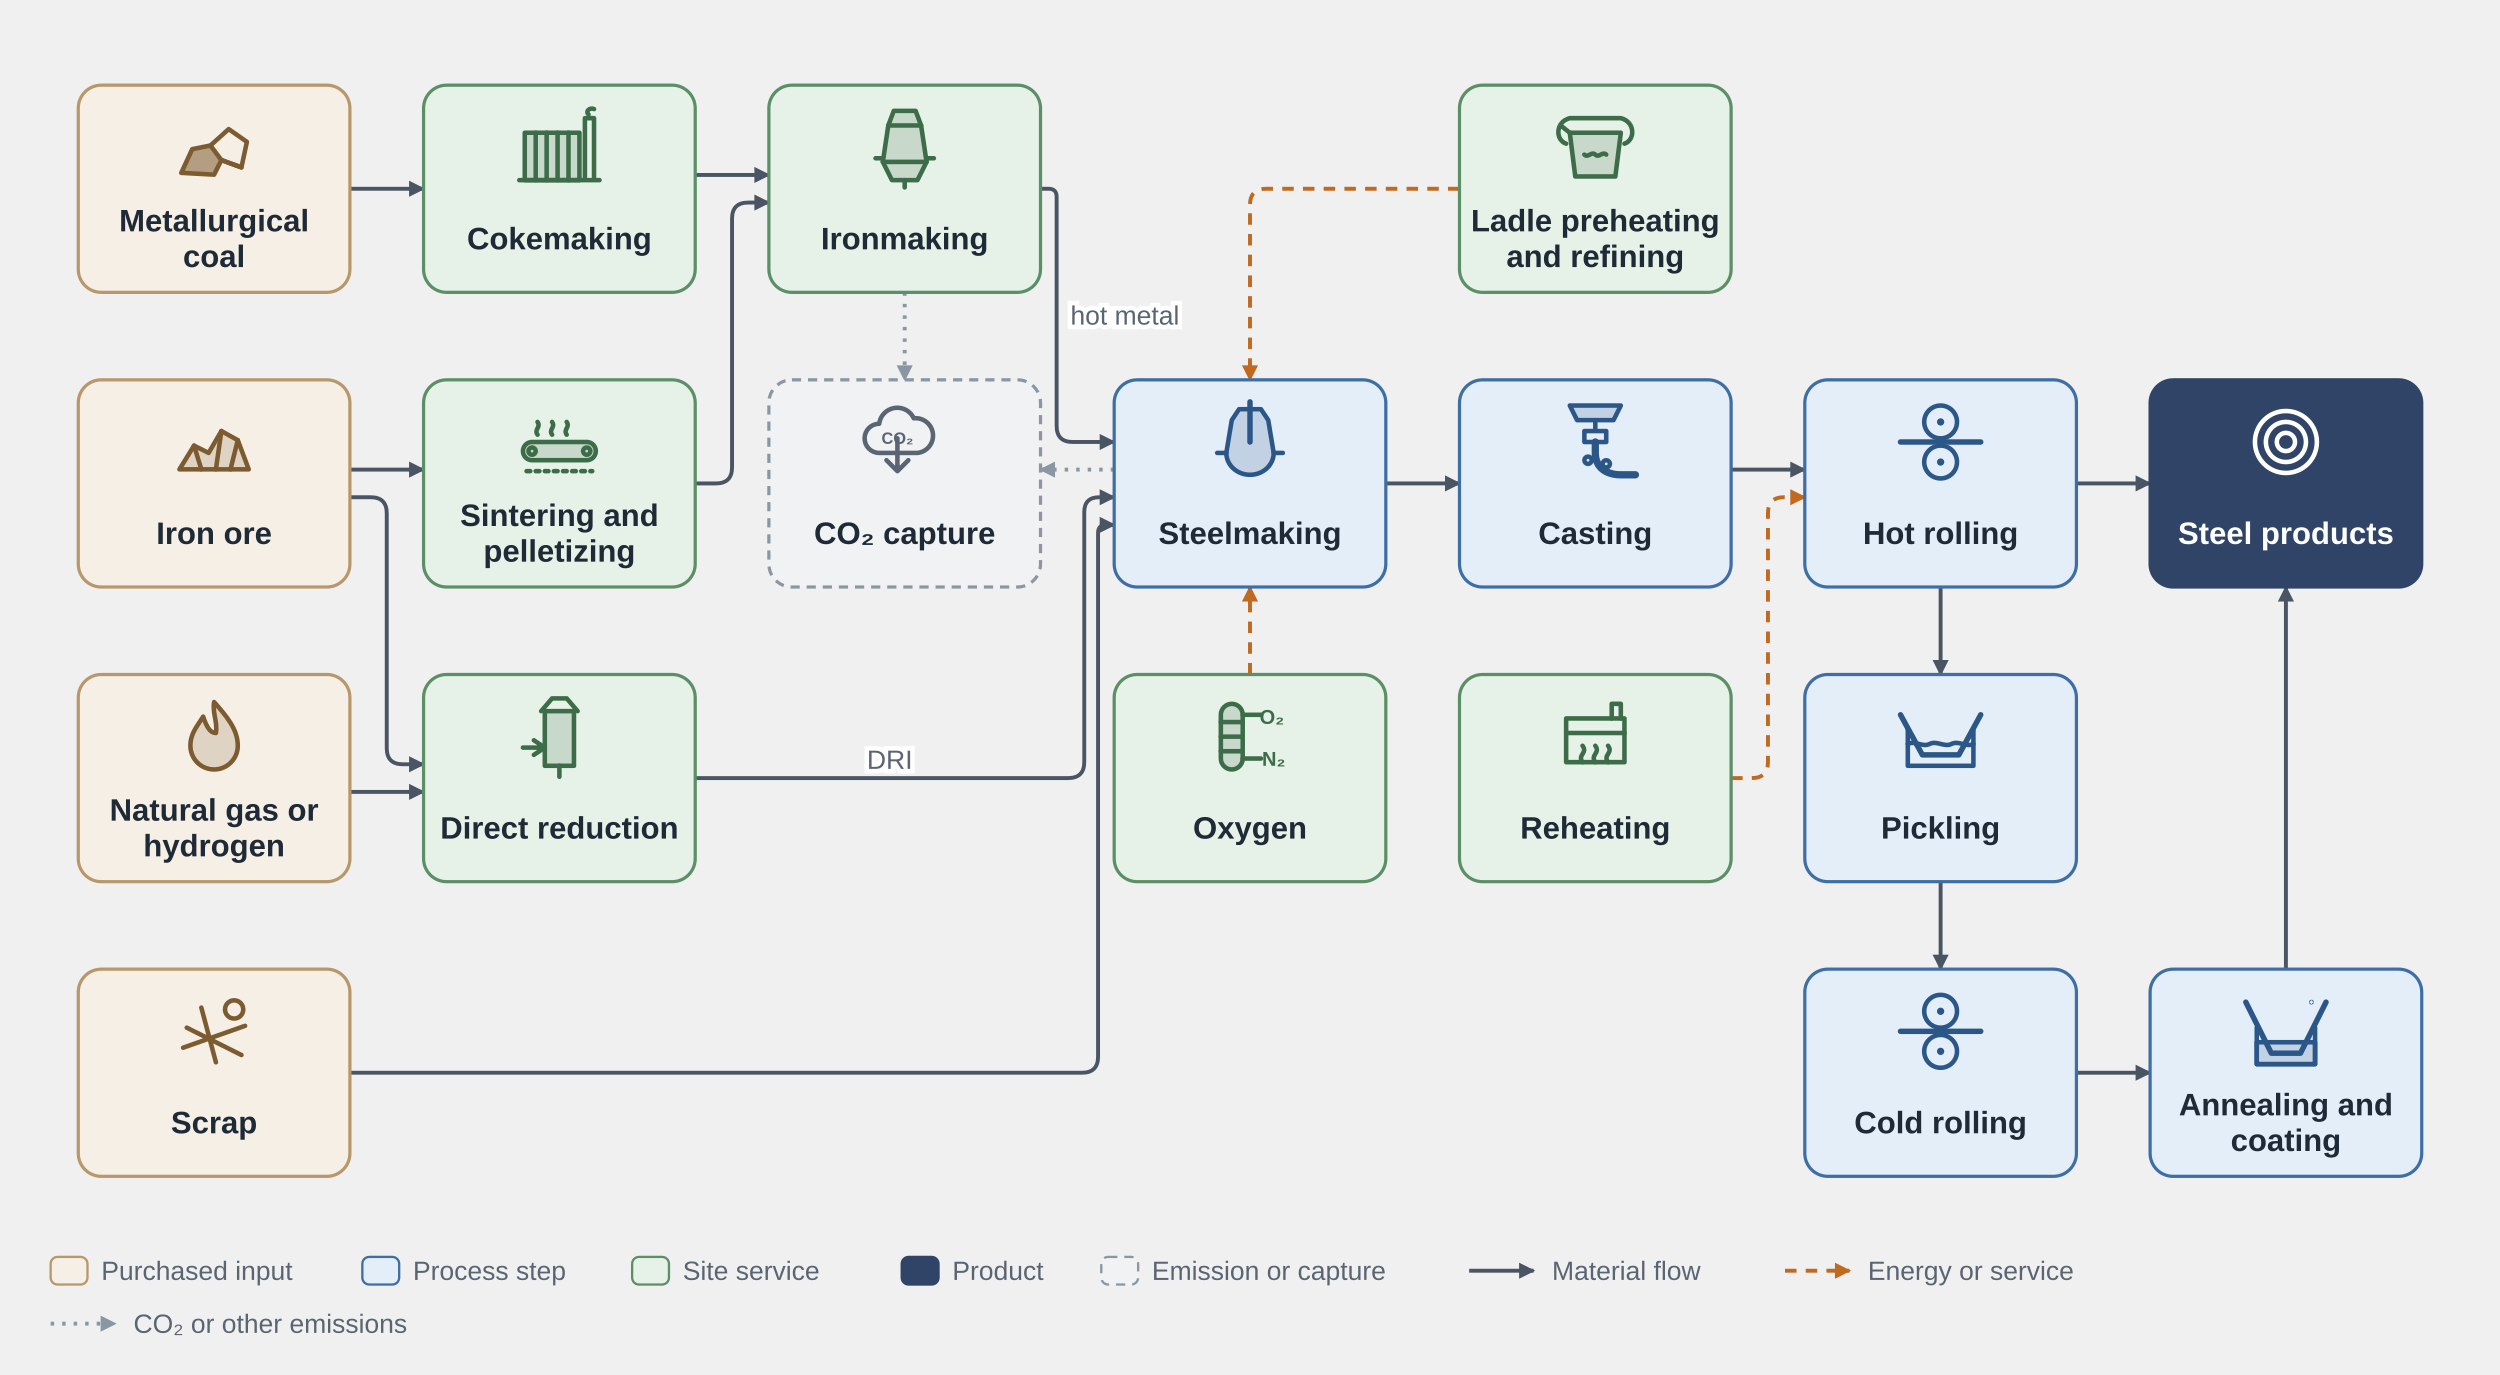
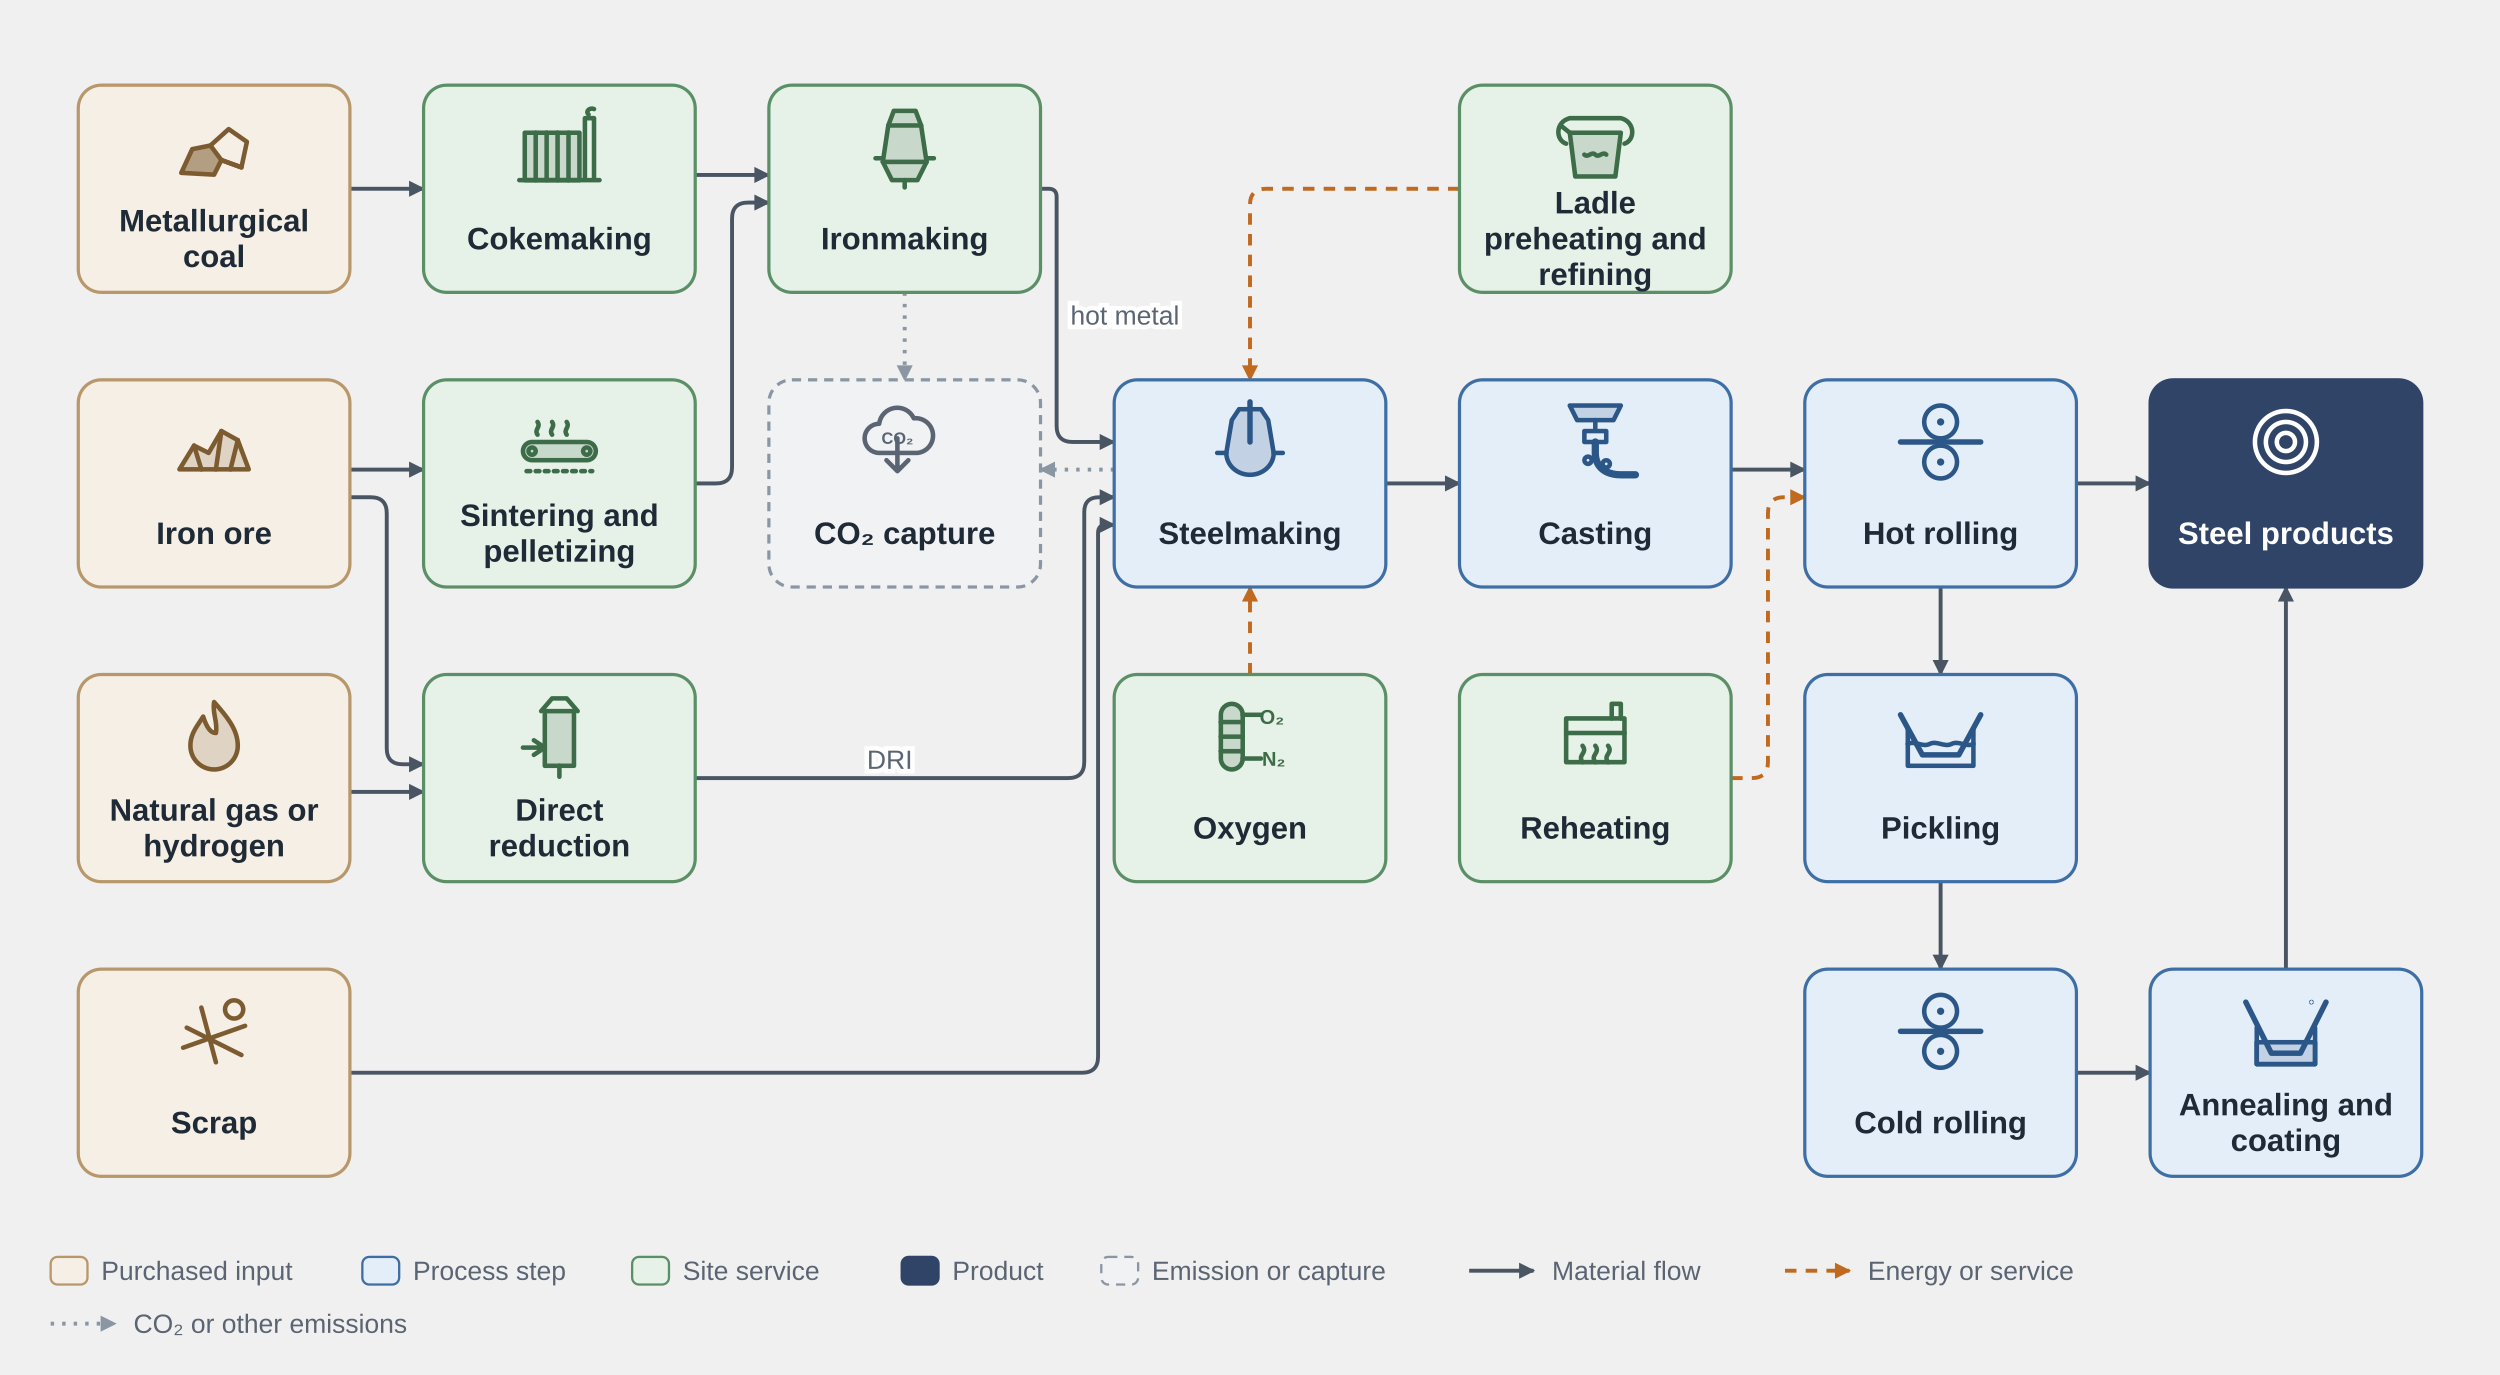
<svg xmlns="http://www.w3.org/2000/svg" viewBox="0 0 1086 597" width="1086" height="597" font-family="'Source Sans Pro', 'Source Sans 3', 'Segoe UI', 'Helvetica Neue', Arial, sans-serif" role="img" aria-label="Iron and steel process flowchart">
  <defs>
    <symbol id="icon-air-separation" viewBox="0 0 48 48">
      <g fill="none" stroke="currentColor" stroke-width="2.5" stroke-linecap="round" stroke-linejoin="round">
        <rect x="8" y="6" width="12" height="36" rx="6" fill="currentColor" fill-opacity="0.18" />
        <path d="M8 16 H20 M8 24 H20 M8 32 H20" />
        <path d="M20 12 H30" />
        <text x="36" y="17" text-anchor="middle" font-size="11" font-weight="700" fill="currentColor" stroke="none">O₂</text>
        <path d="M20 36 H30" />
        <text x="37" y="40" text-anchor="middle" font-size="11" font-weight="700" fill="currentColor" stroke="none">N₂</text>
      </g>
    </symbol>
    <symbol id="icon-blast-furnace" viewBox="0 0 48 48">
      <g fill="none" stroke="currentColor" stroke-width="2.5" stroke-linecap="round" stroke-linejoin="round">
        <path d="M18 4 H30 L33 12 L36 32 L31 42 H17 L12 32 L15 12 Z" fill="currentColor" fill-opacity="0.18" />
        <path d="M15 12 H33 M12 32 H36 M8 30 H12 M36 30 H40" />
        <path d="M24 42 V46" />
      </g>
    </symbol>
    <symbol id="icon-caster" viewBox="0 0 48 48">
      <g fill="none" stroke="currentColor" stroke-width="2.5" stroke-linecap="round" stroke-linejoin="round">
        <path d="M10 4 H38 L34 12 H14 Z" fill="currentColor" fill-opacity="0.18" />
        <path d="M24 12 V18 M18 18 H30 V24 H18 Z" />
        <path d="M24 24 V30 C24 38 30 42 38 42 H46" stroke-width="4" />
        <circle cx="20" cy="34" r="2" />
        <circle cx="30" cy="36" r="2" />
      </g>
    </symbol>
    <symbol id="icon-ccs" viewBox="0 0 48 48">
      <g fill="none" stroke="currentColor" stroke-width="2.5" stroke-linecap="round" stroke-linejoin="round">
        <path d="M10 30 A8 8 0 0 1 10 14 A10 10 0 0 1 29 11 A8 8 0 0 1 31 30 Z" />
        <path d="M20 22 V40 M14 34 L20 40 L26 34" />
        <text x="20" y="25" text-anchor="middle" font-size="9" font-weight="700" fill="currentColor" stroke="none">CO₂</text>
      </g>
    </symbol>
    <symbol id="icon-coal" viewBox="0 0 48 48">
      <g fill="none" stroke="currentColor" stroke-width="2.5" stroke-linecap="round" stroke-linejoin="round">
        <path d="M6 38 L12 25 L22 23 L28 31 L24 39 Z" fill="currentColor" fill-opacity="0.55" />
        <path d="M22 23 L32 14 L42 21 L39 35 L28 31" />
        <path d="M28 31 L39 35" />
      </g>
    </symbol>
    <symbol id="icon-coating" viewBox="0 0 48 48">
      <g fill="none" stroke="currentColor" stroke-width="2.5" stroke-linecap="round" stroke-linejoin="round">
        <path d="M8 22 V42 H40 V22" />
        <path d="M8 30 H40 V42 H8 Z" fill="currentColor" fill-opacity="0.18" />
        <path d="M2 8 L16 36 H32 L46 8" stroke-width="3" />
        <circle cx="38" cy="8" r="0.1" />
      </g>
    </symbol>
    <symbol id="icon-coil" viewBox="0 0 48 48">
      <g fill="none" stroke="currentColor" stroke-width="2.5" stroke-linecap="round" stroke-linejoin="round">
        <circle cx="24" cy="24" r="17" />
        <circle cx="24" cy="24" r="11" />
        <circle cx="24" cy="24" r="5" />
      </g>
    </symbol>
    <symbol id="icon-coke-oven" viewBox="0 0 48 48">
      <g fill="none" stroke="currentColor" stroke-width="2.5" stroke-linecap="round" stroke-linejoin="round">
        <rect x="5" y="16" width="30" height="26" fill="currentColor" fill-opacity="0.18" />
        <path d="M11 16 V42 M17 16 V42 M23 16 V42 M29 16 V42" />
        <path d="M38 42 V8 H43 V42 M2 42 H46" />
        <path d="M40 6 c-2-2 1-4 3-3" />
      </g>
    </symbol>
    <symbol id="icon-converter" viewBox="0 0 48 48">
      <g fill="none" stroke="currentColor" stroke-width="2.5" stroke-linecap="round" stroke-linejoin="round">
        <path d="M14 12 L18 6 H30 L34 12 L37 30 A13 12 0 0 1 11 30 Z" fill="currentColor" fill-opacity="0.18" />
        <path d="M24 2 V24" stroke-width="3" />
        <path d="M6 30 H11 M37 30 H42" />
      </g>
    </symbol>
    <symbol id="icon-furnace" viewBox="0 0 48 48">
      <g fill="none" stroke="currentColor" stroke-width="2.5" stroke-linecap="round" stroke-linejoin="round">
        <path d="M8 14 H40 V38 H8 Z" />
        <path d="M8 22 H40" />
        <path d="M17 38 c-3-4 3-5 0-9 M24 38 c-3-4 3-5 0-9 M31 38 c-3-4 3-5 0-9" />
        <path d="M33 14 V6 H38 V14" />
      </g>
    </symbol>
    <symbol id="icon-ladle" viewBox="0 0 48 48">
      <g fill="none" stroke="currentColor" stroke-width="2.5" stroke-linecap="round" stroke-linejoin="round">
        <path d="M10 16 H38 L35 40 H13 Z" fill="currentColor" fill-opacity="0.18" />
        <path d="M10 16 L5 12 M8 22 C2 20 2 10 10 8 H38 C46 10 46 20 40 22" />
        <path d="M18 28 c2 2 4-2 6 0 s4-2 6 0" />
      </g>
    </symbol>
    <symbol id="icon-natural-gas" viewBox="0 0 48 48">
      <g fill="none" stroke="currentColor" stroke-width="2.5" stroke-linecap="round" stroke-linejoin="round">
        <path d="M24 5 C31 13 37 20 37 29 A13 13 0 0 1 11 29 C11 22 15 18 18 13 C20 19 22 22 25 22 C26 16 23 11 24 5 Z" fill="currentColor" fill-opacity="0.18" />
      </g>
    </symbol>
    <symbol id="icon-ore" viewBox="0 0 48 48">
      <g fill="none" stroke="currentColor" stroke-width="2.5" stroke-linecap="round" stroke-linejoin="round">
        <path d="M5 39 L13 26 L21 30 L28 18 L37 23 L43 39 Z" fill="currentColor" fill-opacity="0.18" />
        <path d="M13 26 L17 39 M28 18 L25 39 M37 23 L33 39" />
      </g>
    </symbol>
    <symbol id="icon-pickling" viewBox="0 0 48 48">
      <g fill="none" stroke="currentColor" stroke-width="2.5" stroke-linecap="round" stroke-linejoin="round">
        <path d="M6 20 V40 H42 V20" />
        <path d="M6 28 c4-2 8 2 12 0 s8 2 12 0 s8 2 12 0" />
        <path d="M2 12 L14 34 H34 L46 12" stroke-width="3" />
      </g>
    </symbol>
    <symbol id="icon-rolling-mill" viewBox="0 0 48 48">
      <g fill="none" stroke="currentColor" stroke-width="2.5" stroke-linecap="round" stroke-linejoin="round">
        <circle cx="24" cy="13" r="9" />
        <circle cx="24" cy="35" r="9" />
        <path d="M2 24 H46" stroke-width="3" />
        <path d="M24 13 h0 M24 35 h0" stroke-width="4" />
      </g>
    </symbol>
    <symbol id="icon-scrap" viewBox="0 0 48 48">
      <g fill="none" stroke="currentColor" stroke-width="2.5" stroke-linecap="round" stroke-linejoin="round">
        <path d="M7 33 L41 21 M9 22 L39 37 M17 11 L25 41" />
        <circle cx="35" cy="12" r="5" />
      </g>
    </symbol>
    <symbol id="icon-shaft-furnace" viewBox="0 0 48 48">
      <g fill="none" stroke="currentColor" stroke-width="2.5" stroke-linecap="round" stroke-linejoin="round">
        <path d="M16 10 H32 V40 H16 Z" fill="currentColor" fill-opacity="0.18" />
        <path d="M14 10 L20 3 H28 L34 10" />
        <path d="M4 30 H16 M10 26 L16 30 L10 34 M24 40 V46" />
      </g>
    </symbol>
    <symbol id="icon-sinter" viewBox="0 0 48 48">
      <g fill="none" stroke="currentColor" stroke-width="2.5" stroke-linecap="round" stroke-linejoin="round">
        <rect x="4" y="24" width="40" height="10" rx="5" fill="currentColor" fill-opacity="0.18" />
        <circle cx="9" cy="29" r="2" />
        <circle cx="39" cy="29" r="2" />
        <path d="M12 20 c-2-3 2-4 0-7 M20 20 c-2-3 2-4 0-7 M28 20 c-2-3 2-4 0-7" />
        <path d="M6 40 H42" stroke-dasharray="2 3" />
      </g>
    </symbol>
    <marker id="arrow-material" viewBox="0 0 10 10" refX="9" refY="5" markerWidth="7" markerHeight="7" markerUnits="userSpaceOnUse" orient="auto-start-reverse">
      <path d="M 0 0 L 10 5 L 0 10 z" fill="#4a5563" />
    </marker>
    <marker id="arrow-energy" viewBox="0 0 10 10" refX="9" refY="5" markerWidth="7" markerHeight="7" markerUnits="userSpaceOnUse" orient="auto-start-reverse">
      <path d="M 0 0 L 10 5 L 0 10 z" fill="#c0691f" />
    </marker>
    <marker id="arrow-emission" viewBox="0 0 10 10" refX="9" refY="5" markerWidth="7" markerHeight="7" markerUnits="userSpaceOnUse" orient="auto-start-reverse">
      <path d="M 0 0 L 10 5 L 0 10 z" fill="#8a96a3" />
    </marker>
  </defs>
  <path d="M 152.0 82.0 L 184.0 82.0" fill="none" stroke="#4a5563" stroke-width="1.7" marker-end="url(#arrow-material)" />
  <path d="M 302.0 76.0 L 334.0 76.0" fill="none" stroke="#4a5563" stroke-width="1.7" marker-end="url(#arrow-material)" />
  <path d="M 152.0 204.0 L 184.0 204.0" fill="none" stroke="#4a5563" stroke-width="1.7" marker-end="url(#arrow-material)" />
  <path d="M 302.0 210.0 L 311.0 210.0 Q 318.0 210.0 318.0 203.0 L 318.0 95.0 Q 318.0 88.0 325.0 88.0 L 334.0 88.0" fill="none" stroke="#4a5563" stroke-width="1.7" marker-end="url(#arrow-material)" />
  <path d="M 152.0 216.0 L 161.0 216.0 Q 168.0 216.0 168.0 223.0 L 168.0 325.0 Q 168.0 332.0 175.0 332.0 L 184.0 332.0" fill="none" stroke="#4a5563" stroke-width="1.7" marker-end="url(#arrow-material)" />
  <path d="M 152.0 344.0 L 184.0 344.0" fill="none" stroke="#4a5563" stroke-width="1.7" marker-end="url(#arrow-material)" />
  <path d="M 452.0 82.0 L 455.5 82.0 Q 459.0 82.0 459.0 85.5 L 459.0 185.0 Q 459.0 192.0 466.0 192.0 L 484.0 192.0" fill="none" stroke="#4a5563" stroke-width="1.7" marker-end="url(#arrow-material)" />
  <text x="465.0" y="141.0" text-anchor="start" font-size="11.5" fill="#5a6472" stroke="#ffffff" stroke-width="4" paint-order="stroke">hot metal</text>
  <path d="M 302.0 338.0 L 464.0 338.0 Q 471.0 338.0 471.0 331.0 L 471.0 222.5 Q 471.0 216.0 477.5 216.0 L 484.0 216.0" fill="none" stroke="#4a5563" stroke-width="1.7" marker-end="url(#arrow-material)" />
  <text x="386.5" y="334.0" text-anchor="middle" font-size="11.5" fill="#5a6472" stroke="#ffffff" stroke-width="4" paint-order="stroke">DRI</text>
  <path d="M 152.0 466.0 L 470.0 466.0 Q 477.0 466.0 477.0 459.0 L 477.0 231.5 Q 477.0 228.0 480.5 228.0 L 484.0 228.0" fill="none" stroke="#4a5563" stroke-width="1.7" marker-end="url(#arrow-material)" />
  <path d="M 543.0 293.0 L 543.0 255.0" fill="none" stroke="#c0691f" stroke-width="1.7" stroke-dasharray="5 4" marker-end="url(#arrow-energy)" />
  <path d="M 634.0 82.0 L 550.0 82.0 Q 543.0 82.0 543.0 89.0 L 543.0 165.0" fill="none" stroke="#c0691f" stroke-width="1.7" stroke-dasharray="5 4" marker-end="url(#arrow-energy)" />
  <path d="M 393.0 127.0 L 393.0 165.0" fill="none" stroke="#8a96a3" stroke-width="1.7" stroke-dasharray="1.5 3.5" marker-end="url(#arrow-emission)" />
  <path d="M 484.0 204.0 L 452.0 204.0" fill="none" stroke="#8a96a3" stroke-width="1.7" stroke-dasharray="1.5 3.5" marker-end="url(#arrow-emission)" />
  <path d="M 602.0 210.0 L 634.0 210.0" fill="none" stroke="#4a5563" stroke-width="1.7" marker-end="url(#arrow-material)" />
  <path d="M 752.0 204.0 L 784.0 204.0" fill="none" stroke="#4a5563" stroke-width="1.7" marker-end="url(#arrow-material)" />
  <path d="M 752.0 338.0 L 761.0 338.0 Q 768.0 338.0 768.0 331.0 L 768.0 223.0 Q 768.0 216.0 775.0 216.0 L 784.0 216.0" fill="none" stroke="#c0691f" stroke-width="1.7" stroke-dasharray="5 4" marker-end="url(#arrow-energy)" />
  <path d="M 902.0 210.0 L 934.0 210.0" fill="none" stroke="#4a5563" stroke-width="1.7" marker-end="url(#arrow-material)" />
  <path d="M 843.0 255.0 L 843.0 293.0" fill="none" stroke="#4a5563" stroke-width="1.7" marker-end="url(#arrow-material)" />
  <path d="M 843.0 383.0 L 843.0 421.0" fill="none" stroke="#4a5563" stroke-width="1.7" marker-end="url(#arrow-material)" />
  <path d="M 902.0 466.0 L 934.0 466.0" fill="none" stroke="#4a5563" stroke-width="1.7" marker-end="url(#arrow-material)" />
  <path d="M 993.0 421.0 L 993.0 255.0" fill="none" stroke="#4a5563" stroke-width="1.7" marker-end="url(#arrow-material)" />
  <g>
    <rect x="34.0" y="37.0" width="118" height="90" rx="10" fill="#f5efe5" stroke="#b8976a" stroke-width="1.4" />
    <use href="#icon-coal" x="74.0" y="45.0" width="38" height="38" style="color:#7d5b30" />
    <text x="93.0" y="100.5" text-anchor="middle" font-size="13.5" font-weight="600" fill="#1f2a37">Metallurgical</text>
    <text x="93.0" y="116.0" text-anchor="middle" font-size="13.5" font-weight="600" fill="#1f2a37">coal</text>
  </g>
  <g>
    <rect x="34.0" y="165.0" width="118" height="90" rx="10" fill="#f5efe5" stroke="#b8976a" stroke-width="1.4" />
    <use href="#icon-ore" x="74.0" y="173.0" width="38" height="38" style="color:#7d5b30" />
    <text x="93.0" y="236.3" text-anchor="middle" font-size="13.5" font-weight="600" fill="#1f2a37">Iron ore</text>
  </g>
  <g>
    <rect x="34.0" y="293.0" width="118" height="90" rx="10" fill="#f5efe5" stroke="#b8976a" stroke-width="1.4" />
    <use href="#icon-natural-gas" x="74.0" y="301.0" width="38" height="38" style="color:#7d5b30" />
    <text x="93.0" y="356.5" text-anchor="middle" font-size="13.5" font-weight="600" fill="#1f2a37">Natural gas or</text>
    <text x="93.0" y="372.0" text-anchor="middle" font-size="13.5" font-weight="600" fill="#1f2a37">hydrogen</text>
  </g>
  <g>
    <rect x="34.0" y="421.0" width="118" height="90" rx="10" fill="#f5efe5" stroke="#b8976a" stroke-width="1.4" />
    <use href="#icon-scrap" x="74.0" y="429.0" width="38" height="38" style="color:#7d5b30" />
    <text x="93.0" y="492.3" text-anchor="middle" font-size="13.5" font-weight="600" fill="#1f2a37">Scrap</text>
  </g>
  <g>
    <rect x="184.0" y="37.0" width="118" height="90" rx="10" fill="#e6f2e8" stroke="#5b8f66" stroke-width="1.4" />
    <use href="#icon-coke-oven" x="224.0" y="45.0" width="38" height="38" style="color:#3d6c48" />
    <text x="243.0" y="108.3" text-anchor="middle" font-size="13.5" font-weight="600" fill="#1f2a37">Cokemaking</text>
  </g>
  <g>
    <rect x="184.0" y="165.0" width="118" height="90" rx="10" fill="#e6f2e8" stroke="#5b8f66" stroke-width="1.4" />
    <use href="#icon-sinter" x="224.0" y="173.0" width="38" height="38" style="color:#3d6c48" />
    <text x="243.0" y="228.5" text-anchor="middle" font-size="13.5" font-weight="600" fill="#1f2a37">Sintering and</text>
    <text x="243.0" y="244.0" text-anchor="middle" font-size="13.5" font-weight="600" fill="#1f2a37">pelletizing</text>
  </g>
  <g>
    <rect x="184.0" y="293.0" width="118" height="90" rx="10" fill="#e6f2e8" stroke="#5b8f66" stroke-width="1.4" />
    <use href="#icon-shaft-furnace" x="224.0" y="301.0" width="38" height="38" style="color:#3d6c48" />
-     <text x="243.0" y="364.3" text-anchor="middle" font-size="13.5" font-weight="600" fill="#1f2a37">Direct reduction</text>
+     <text x="243.0" y="356.5" text-anchor="middle" font-size="13.5" font-weight="600" fill="#1f2a37">Direct</text>
+     <text x="243.0" y="372.0" text-anchor="middle" font-size="13.5" font-weight="600" fill="#1f2a37">reduction</text>
  </g>
  <g>
    <rect x="334.0" y="37.0" width="118" height="90" rx="10" fill="#e6f2e8" stroke="#5b8f66" stroke-width="1.4" />
    <use href="#icon-blast-furnace" x="374.0" y="45.0" width="38" height="38" style="color:#3d6c48" />
    <text x="393.0" y="108.3" text-anchor="middle" font-size="13.5" font-weight="600" fill="#1f2a37">Ironmaking</text>
  </g>
  <g>
    <rect x="334.0" y="165.0" width="118" height="90" rx="10" fill="#f1f2f4" stroke="#8a96a3" stroke-width="1.4" stroke-dasharray="4 3" />
    <use href="#icon-ccs" x="374.0" y="173.0" width="38" height="38" style="color:#5a6472" />
    <text x="393.0" y="236.3" text-anchor="middle" font-size="13.5" font-weight="600" fill="#1f2a37">CO₂ capture</text>
  </g>
  <g>
    <rect x="484.0" y="165.0" width="118" height="90" rx="10" fill="#e4eef9" stroke="#3d6ea5" stroke-width="1.4" />
    <use href="#icon-converter" x="524.0" y="173.0" width="38" height="38" style="color:#2b5788" />
    <text x="543.0" y="236.3" text-anchor="middle" font-size="13.5" font-weight="600" fill="#1f2a37">Steelmaking</text>
  </g>
  <g>
    <rect x="634.0" y="37.0" width="118" height="90" rx="10" fill="#e6f2e8" stroke="#5b8f66" stroke-width="1.4" />
    <use href="#icon-ladle" x="674.0" y="45.0" width="38" height="38" style="color:#3d6c48" />
-     <text x="693.0" y="100.5" text-anchor="middle" font-size="13.5" font-weight="600" fill="#1f2a37">Ladle preheating</text>
-     <text x="693.0" y="116.0" text-anchor="middle" font-size="13.5" font-weight="600" fill="#1f2a37">and refining</text>
+     <text x="693.0" y="92.7" text-anchor="middle" font-size="13.5" font-weight="600" fill="#1f2a37">Ladle</text>
+     <text x="693.0" y="108.3" text-anchor="middle" font-size="13.5" font-weight="600" fill="#1f2a37">preheating and</text>
+     <text x="693.0" y="123.8" text-anchor="middle" font-size="13.5" font-weight="600" fill="#1f2a37">refining</text>
  </g>
  <g>
    <rect x="484.0" y="293.0" width="118" height="90" rx="10" fill="#e6f2e8" stroke="#5b8f66" stroke-width="1.4" />
    <use href="#icon-air-separation" x="524.0" y="301.0" width="38" height="38" style="color:#3d6c48" />
    <text x="543.0" y="364.3" text-anchor="middle" font-size="13.5" font-weight="600" fill="#1f2a37">Oxygen</text>
  </g>
  <g>
    <rect x="634.0" y="165.0" width="118" height="90" rx="10" fill="#e4eef9" stroke="#3d6ea5" stroke-width="1.4" />
    <use href="#icon-caster" x="674.0" y="173.0" width="38" height="38" style="color:#2b5788" />
    <text x="693.0" y="236.3" text-anchor="middle" font-size="13.5" font-weight="600" fill="#1f2a37">Casting</text>
  </g>
  <g>
    <rect x="634.0" y="293.0" width="118" height="90" rx="10" fill="#e6f2e8" stroke="#5b8f66" stroke-width="1.4" />
    <use href="#icon-furnace" x="674.0" y="301.0" width="38" height="38" style="color:#3d6c48" />
    <text x="693.0" y="364.3" text-anchor="middle" font-size="13.5" font-weight="600" fill="#1f2a37">Reheating</text>
  </g>
  <g>
    <rect x="784.0" y="165.0" width="118" height="90" rx="10" fill="#e4eef9" stroke="#3d6ea5" stroke-width="1.4" />
    <use href="#icon-rolling-mill" x="824.0" y="173.0" width="38" height="38" style="color:#2b5788" />
    <text x="843.0" y="236.3" text-anchor="middle" font-size="13.5" font-weight="600" fill="#1f2a37">Hot rolling</text>
  </g>
  <g>
    <rect x="784.0" y="293.0" width="118" height="90" rx="10" fill="#e4eef9" stroke="#3d6ea5" stroke-width="1.4" />
    <use href="#icon-pickling" x="824.0" y="301.0" width="38" height="38" style="color:#2b5788" />
    <text x="843.0" y="364.3" text-anchor="middle" font-size="13.5" font-weight="600" fill="#1f2a37">Pickling</text>
  </g>
  <g>
    <rect x="784.0" y="421.0" width="118" height="90" rx="10" fill="#e4eef9" stroke="#3d6ea5" stroke-width="1.4" />
    <use href="#icon-rolling-mill" x="824.0" y="429.0" width="38" height="38" style="color:#2b5788" />
    <text x="843.0" y="492.3" text-anchor="middle" font-size="13.5" font-weight="600" fill="#1f2a37">Cold rolling</text>
  </g>
  <g>
    <rect x="934.0" y="421.0" width="118" height="90" rx="10" fill="#e4eef9" stroke="#3d6ea5" stroke-width="1.4" />
    <use href="#icon-coating" x="974.0" y="429.0" width="38" height="38" style="color:#2b5788" />
    <text x="993.0" y="484.5" text-anchor="middle" font-size="13.5" font-weight="600" fill="#1f2a37">Annealing and</text>
    <text x="993.0" y="500.0" text-anchor="middle" font-size="13.5" font-weight="600" fill="#1f2a37">coating</text>
  </g>
  <g>
    <rect x="934.0" y="165.0" width="118" height="90" rx="10" fill="#2f4466" stroke="#2f4466" stroke-width="1.4" />
    <use href="#icon-coil" x="974.0" y="173.0" width="38" height="38" style="color:#ffffff" />
    <text x="993.0" y="236.3" text-anchor="middle" font-size="13.5" font-weight="600" fill="#ffffff">Steel products</text>
  </g>
  <rect x="22.0" y="546" width="16" height="12" rx="3" fill="#f5efe5" stroke="#b8976a" />
  <text x="44.0" y="556" font-size="11.5" fill="#5a6472">Purchased input</text>
  <rect x="157.4" y="546" width="16" height="12" rx="3" fill="#e4eef9" stroke="#3d6ea5" />
  <text x="179.4" y="556" font-size="11.5" fill="#5a6472">Process step</text>
  <rect x="274.6" y="546" width="16" height="12" rx="3" fill="#e6f2e8" stroke="#5b8f66" />
  <text x="296.6" y="556" font-size="11.5" fill="#5a6472">Site service</text>
  <rect x="391.7" y="546" width="16" height="12" rx="3" fill="#2f4466" stroke="#2f4466" />
  <text x="413.7" y="556" font-size="11.5" fill="#5a6472">Product</text>
  <rect x="478.4" y="546" width="16" height="12" rx="3" fill="#f1f2f4" stroke="#8a96a3" stroke-dasharray="4 3" />
  <text x="500.4" y="556" font-size="11.5" fill="#5a6472">Emission or capture</text>
  <path d="M 638.2 552 H 666.2" stroke="#4a5563" stroke-width="1.7" marker-end="url(#arrow-material)" />
  <text x="674.2" y="556" font-size="11.5" fill="#5a6472">Material flow</text>
  <path d="M 775.4 552 H 803.4" stroke="#c0691f" stroke-width="1.7" stroke-dasharray="5 4" marker-end="url(#arrow-energy)" />
  <text x="811.4" y="556" font-size="11.5" fill="#5a6472">Energy or service</text>
  <path d="M 22.0 575.0 H 50.0" stroke="#8a96a3" stroke-width="1.7" stroke-dasharray="1.5 3.5" marker-end="url(#arrow-emission)" />
  <text x="58.0" y="579.0" font-size="11.5" fill="#5a6472">CO₂ or other emissions</text>
</svg>
